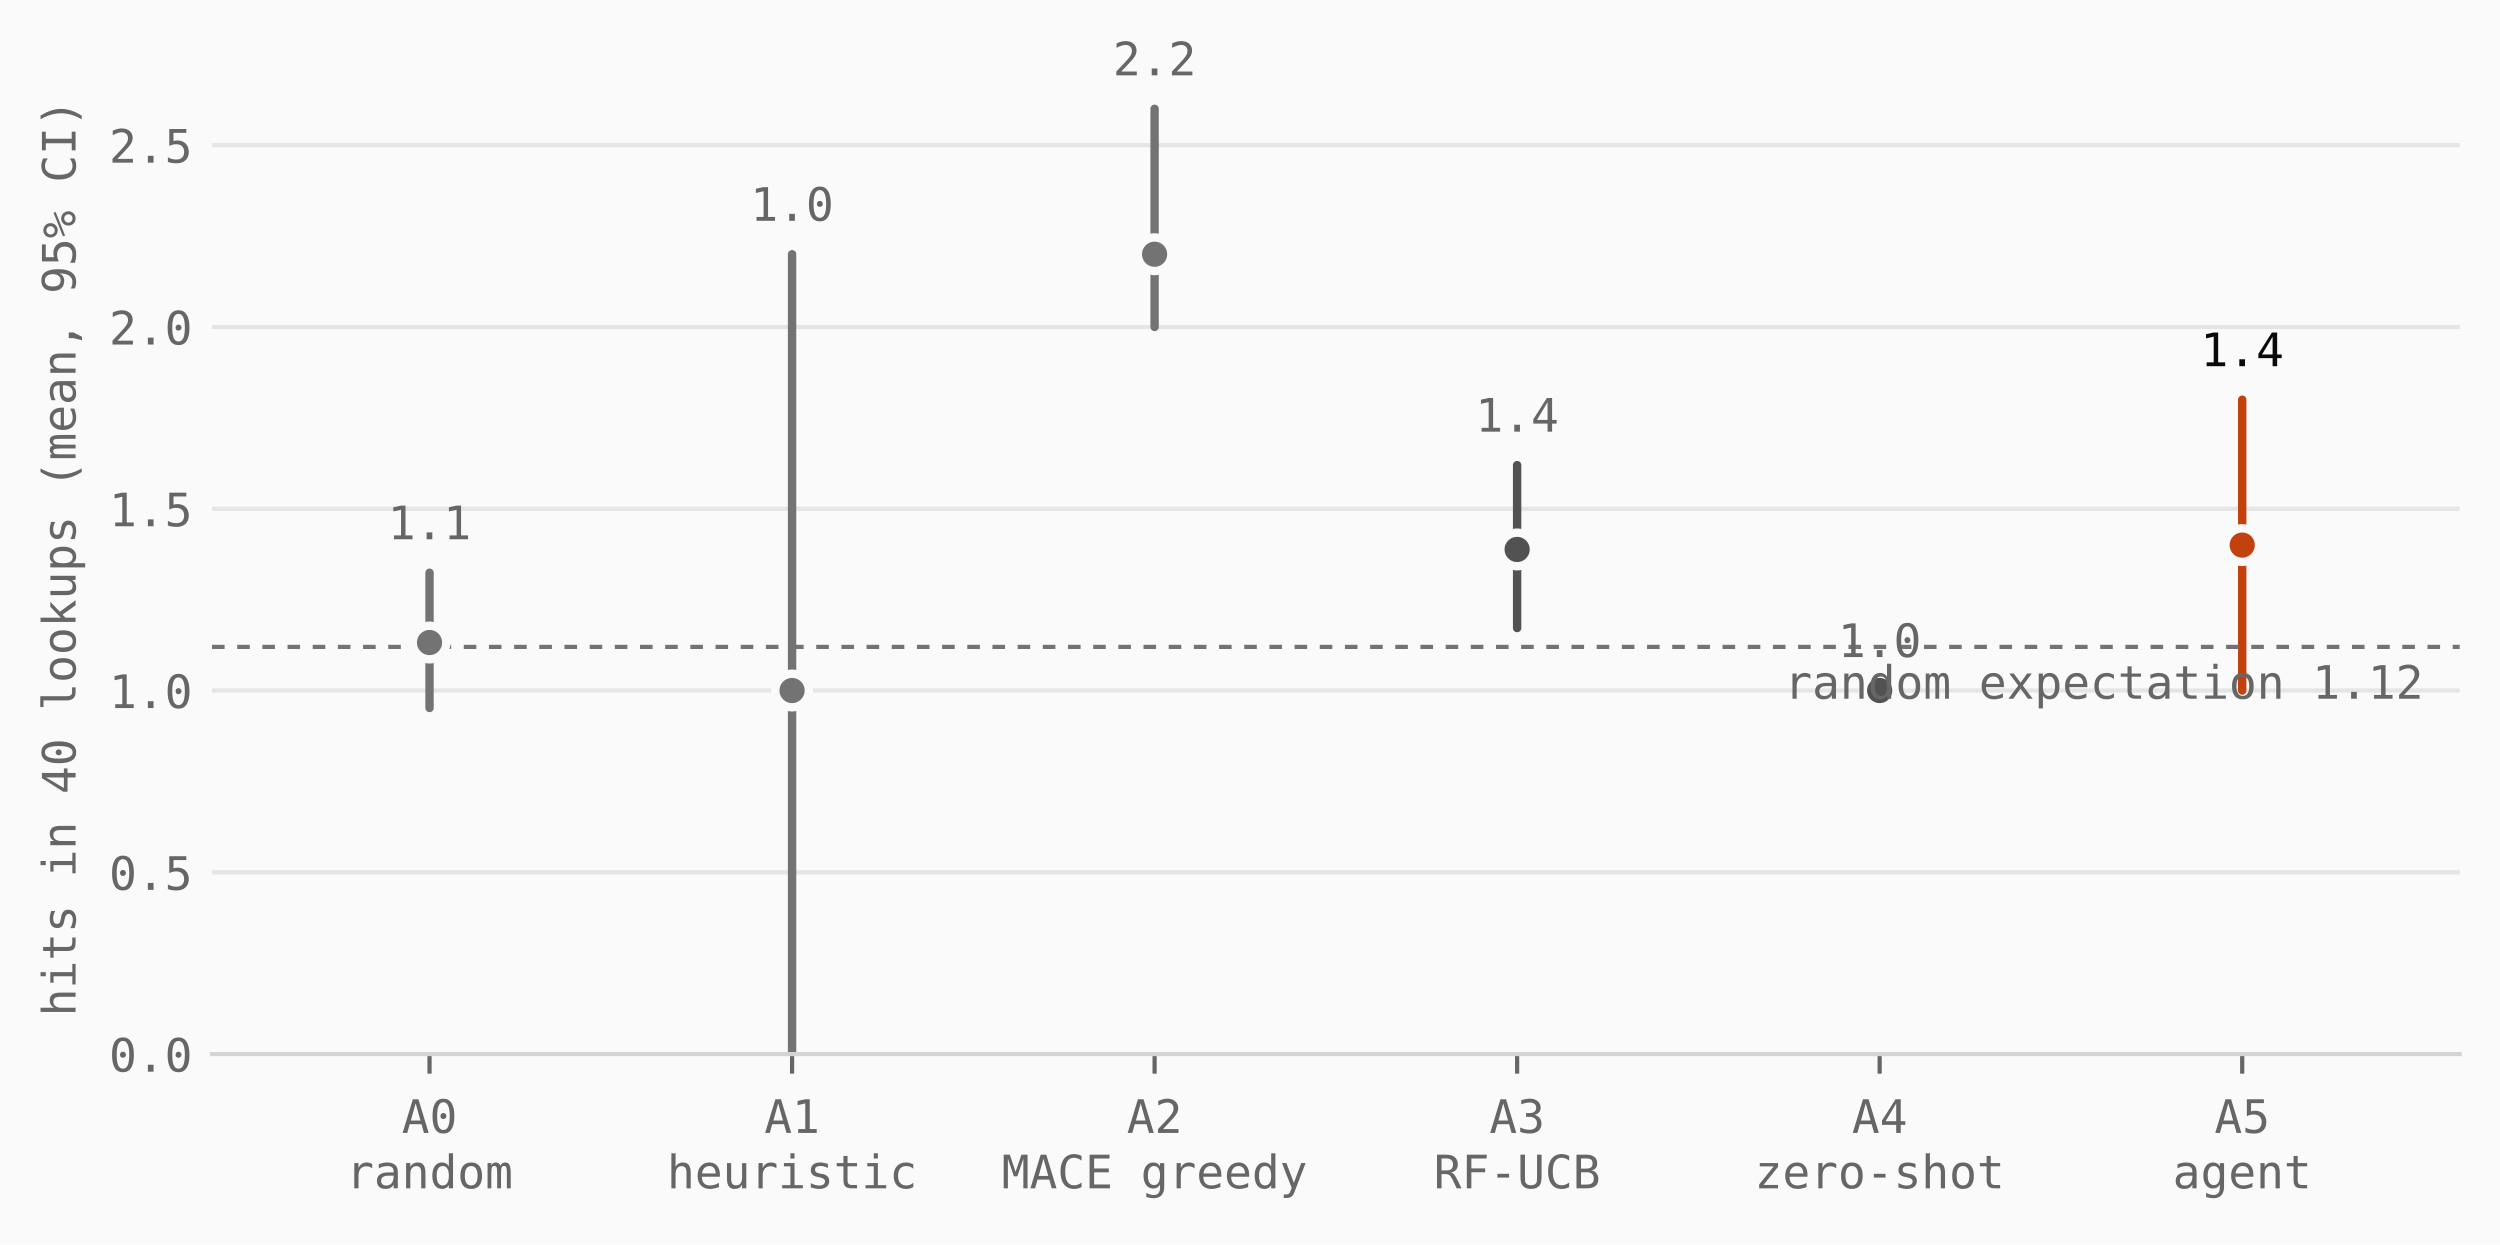
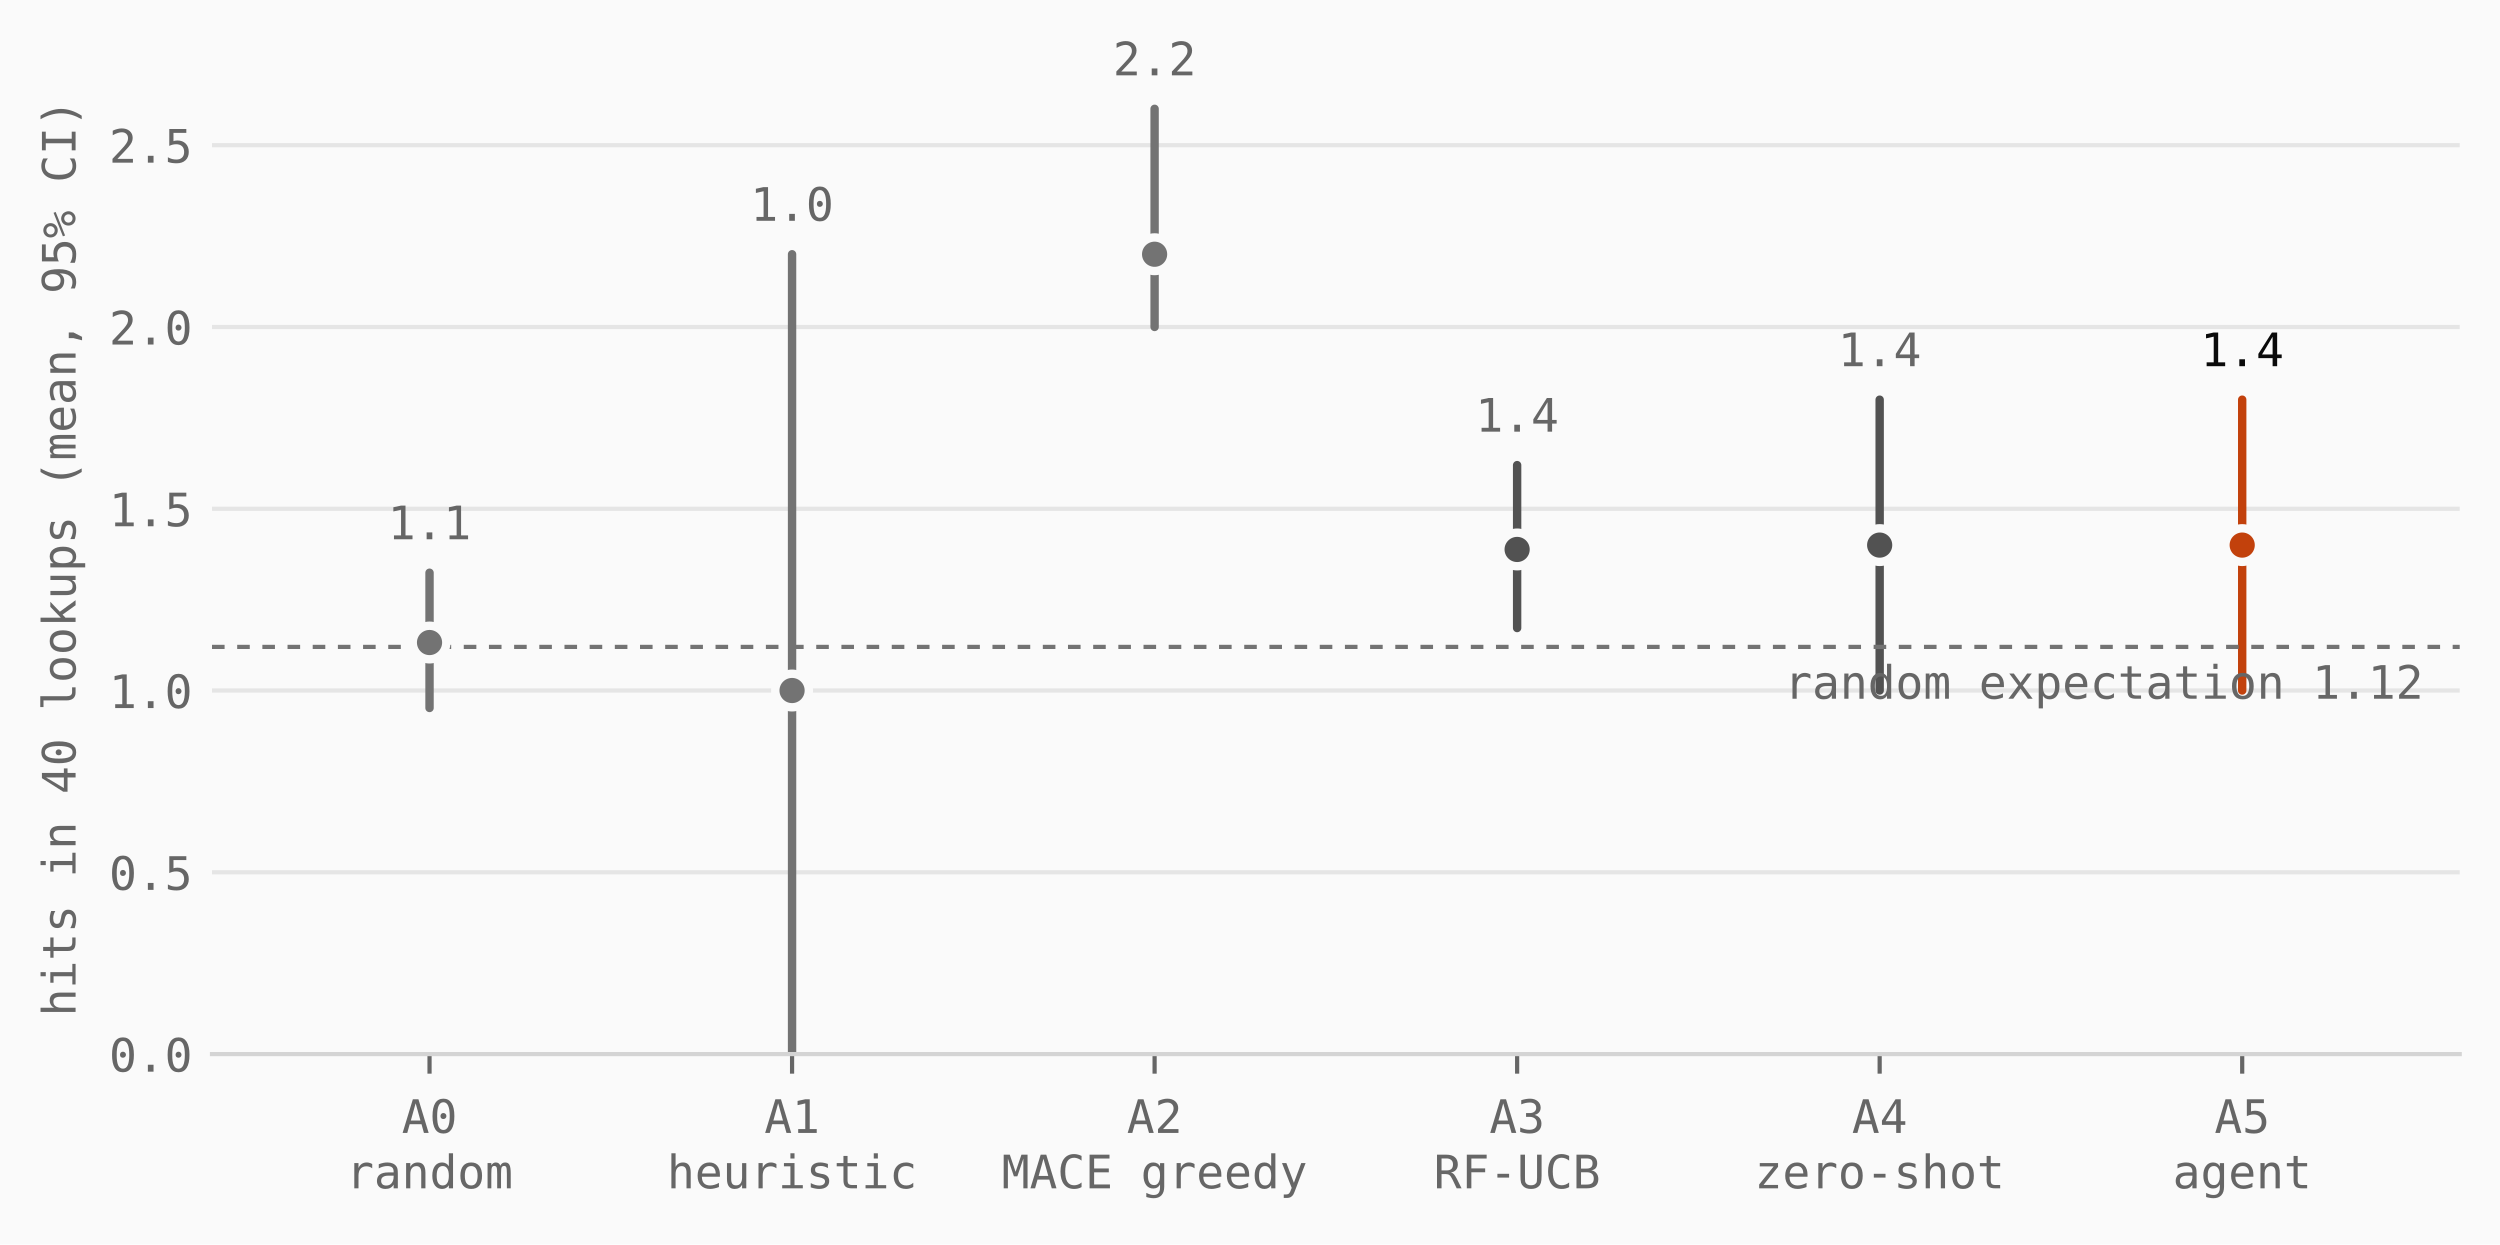
<svg xmlns="http://www.w3.org/2000/svg" xmlns:xlink="http://www.w3.org/1999/xlink" width="446.855pt" height="222.414pt" viewBox="0 0 446.855 222.414" version="1.1">
  <defs>
    <style type="text/css">*{stroke-linejoin: round; stroke-linecap: butt}</style>
  </defs>
  <g id="figure_1">
    <g id="patch_1">
      <path d="M 0 222.414  L 446.855 222.414  L 446.855 0  L 0 0  z " style="fill: #fafafa" />
    </g>
    <g id="axes_1">
      <g id="patch_2">
        <path d="M 37.895 188.41  L 439.655 188.41  L 439.655 11.002  L 37.895 11.002  L 37.895 188.41  z " style="fill: none" />
      </g>
      <g id="matplotlib.axis_1">
        <g id="xtick_1">
          <g id="line2d_1">
            <defs>
-               <path id="mc3dd3f4260" d="M 0 0  L 0 3.5  " style="stroke: #666666; stroke-width: 0.75" />
+               <path id="m2963140ce2" d="M 0 0  L 0 3.5  " style="stroke: #666666; stroke-width: 0.75" />
            </defs>
            <g>
-               <use xlink:href="#mc3dd3f4260" x="76.775" y="188.41" style="fill: #666666; stroke: #666666; stroke-width: 0.75" />
+               <use xlink:href="#m2963140ce2" x="76.775" y="188.41" style="fill: #666666; stroke: #666666; stroke-width: 0.75" />
            </g>
          </g>
          <g id="text_1">
            <text style="font-size: 8.25px; font-family: 'DejaVu Sans Mono'; fill: #666666" transform="translate(71.80799 202.5039)">A0</text>
            <text style="font-size: 8.25px; font-family: 'DejaVu Sans Mono'; fill: #666666" transform="translate(61.87447 212.4061)">random</text>
          </g>
        </g>
        <g id="xtick_2">
          <g id="line2d_2">
            <g>
-               <use xlink:href="#mc3dd3f4260" x="141.575" y="188.41" style="fill: #666666; stroke: #666666; stroke-width: 0.75" />
+               <use xlink:href="#m2963140ce2" x="141.575" y="188.41" style="fill: #666666; stroke: #666666; stroke-width: 0.75" />
            </g>
          </g>
          <g id="text_2">
            <text style="font-size: 8.25px; font-family: 'DejaVu Sans Mono'; fill: #666666" transform="translate(136.608 202.5039)">A1</text>
            <text style="font-size: 8.25px; font-family: 'DejaVu Sans Mono'; fill: #666666" transform="translate(119.2243 212.4061)">heuristic</text>
          </g>
        </g>
        <g id="xtick_3">
          <g id="line2d_3">
            <g>
-               <use xlink:href="#mc3dd3f4260" x="206.375" y="188.41" style="fill: #666666; stroke: #666666; stroke-width: 0.75" />
+               <use xlink:href="#m2963140ce2" x="206.375" y="188.41" style="fill: #666666; stroke: #666666; stroke-width: 0.75" />
            </g>
          </g>
          <g id="text_3">
            <text style="font-size: 8.25px; font-family: 'DejaVu Sans Mono'; fill: #666666" transform="translate(201.408 202.5039)">A2</text>
            <text style="font-size: 8.25px; font-family: 'DejaVu Sans Mono'; fill: #666666" transform="translate(179.0576 212.4061)">MACE greedy</text>
          </g>
        </g>
        <g id="xtick_4">
          <g id="line2d_4">
            <g>
-               <use xlink:href="#mc3dd3f4260" x="271.175" y="188.41" style="fill: #666666; stroke: #666666; stroke-width: 0.75" />
+               <use xlink:href="#m2963140ce2" x="271.175" y="188.41" style="fill: #666666; stroke: #666666; stroke-width: 0.75" />
            </g>
          </g>
          <g id="text_4">
            <text style="font-size: 8.25px; font-family: 'DejaVu Sans Mono'; fill: #666666" transform="translate(266.208 202.5039)">A3</text>
            <text style="font-size: 8.25px; font-family: 'DejaVu Sans Mono'; fill: #666666" transform="translate(256.2745 212.4055)">RF-UCB</text>
          </g>
        </g>
        <g id="xtick_5">
          <g id="line2d_5">
            <g>
-               <use xlink:href="#mc3dd3f4260" x="335.975" y="188.41" style="fill: #666666; stroke: #666666; stroke-width: 0.75" />
+               <use xlink:href="#m2963140ce2" x="335.975" y="188.41" style="fill: #666666; stroke: #666666; stroke-width: 0.75" />
            </g>
          </g>
          <g id="text_5">
            <text style="font-size: 8.25px; font-family: 'DejaVu Sans Mono'; fill: #666666" transform="translate(331.008 202.5039)">A4</text>
            <text style="font-size: 8.25px; font-family: 'DejaVu Sans Mono'; fill: #666666" transform="translate(313.6243 212.4061)">zero-shot</text>
          </g>
        </g>
        <g id="xtick_6">
          <g id="line2d_6">
            <g>
-               <use xlink:href="#mc3dd3f4260" x="400.775" y="188.41" style="fill: #666666; stroke: #666666; stroke-width: 0.75" />
+               <use xlink:href="#m2963140ce2" x="400.775" y="188.41" style="fill: #666666; stroke: #666666; stroke-width: 0.75" />
            </g>
          </g>
          <g id="text_6">
            <text style="font-size: 8.25px; font-family: 'DejaVu Sans Mono'; fill: #666666" transform="translate(395.808 202.5039)">A5</text>
            <text style="font-size: 8.25px; font-family: 'DejaVu Sans Mono'; fill: #666666" transform="translate(388.3579 212.4055)">agent</text>
          </g>
        </g>
      </g>
      <g id="matplotlib.axis_2">
        <g id="ytick_1">
          <g id="line2d_7">
-             <path d="M 37.895 188.41  L 439.655 188.41  " clip-path="url(#p41c24b660d)" style="fill: none; stroke: #e5e5e5; stroke-width: 0.75; stroke-linecap: square" />
+             <path d="M 37.895 188.41  L 439.655 188.41  " clip-path="url(#pbc50a9eb0e)" style="fill: none; stroke: #e5e5e5; stroke-width: 0.75; stroke-linecap: square" />
          </g>
          <g id="line2d_8" />
          <g id="text_7">
            <text style="font-size: 8.25px; font-family: 'DejaVu Sans Mono'; text-anchor: end; fill: #666666" x="34.395" y="191.544" transform="rotate(-0 34.39475 191.544)">0.0</text>
          </g>
        </g>
        <g id="ytick_2">
          <g id="line2d_9">
-             <path d="M 37.895 155.918  L 439.655 155.918  " clip-path="url(#p41c24b660d)" style="fill: none; stroke: #e5e5e5; stroke-width: 0.75; stroke-linecap: square" />
+             <path d="M 37.895 155.918  L 439.655 155.918  " clip-path="url(#pbc50a9eb0e)" style="fill: none; stroke: #e5e5e5; stroke-width: 0.75; stroke-linecap: square" />
          </g>
          <g id="line2d_10" />
          <g id="text_8">
            <text style="font-size: 8.25px; font-family: 'DejaVu Sans Mono'; text-anchor: end; fill: #666666" x="34.395" y="159.052" transform="rotate(-0 34.39475 159.0517)">0.5</text>
          </g>
        </g>
        <g id="ytick_3">
          <g id="line2d_11">
-             <path d="M 37.895 123.425  L 439.655 123.425  " clip-path="url(#p41c24b660d)" style="fill: none; stroke: #e5e5e5; stroke-width: 0.75; stroke-linecap: square" />
+             <path d="M 37.895 123.425  L 439.655 123.425  " clip-path="url(#pbc50a9eb0e)" style="fill: none; stroke: #e5e5e5; stroke-width: 0.75; stroke-linecap: square" />
          </g>
          <g id="line2d_12" />
          <g id="text_9">
            <text style="font-size: 8.25px; font-family: 'DejaVu Sans Mono'; text-anchor: end; fill: #666666" x="34.395" y="126.559" transform="rotate(-0 34.39475 126.5594)">1.0</text>
          </g>
        </g>
        <g id="ytick_4">
          <g id="line2d_13">
-             <path d="M 37.895 90.933  L 439.655 90.933  " clip-path="url(#p41c24b660d)" style="fill: none; stroke: #e5e5e5; stroke-width: 0.75; stroke-linecap: square" />
+             <path d="M 37.895 90.933  L 439.655 90.933  " clip-path="url(#pbc50a9eb0e)" style="fill: none; stroke: #e5e5e5; stroke-width: 0.75; stroke-linecap: square" />
          </g>
          <g id="line2d_14" />
          <g id="text_10">
            <text style="font-size: 8.25px; font-family: 'DejaVu Sans Mono'; text-anchor: end; fill: #666666" x="34.395" y="94.067" transform="rotate(-0 34.39475 94.06711)">1.5</text>
          </g>
        </g>
        <g id="ytick_5">
          <g id="line2d_15">
-             <path d="M 37.895 58.441  L 439.655 58.441  " clip-path="url(#p41c24b660d)" style="fill: none; stroke: #e5e5e5; stroke-width: 0.75; stroke-linecap: square" />
+             <path d="M 37.895 58.441  L 439.655 58.441  " clip-path="url(#pbc50a9eb0e)" style="fill: none; stroke: #e5e5e5; stroke-width: 0.75; stroke-linecap: square" />
          </g>
          <g id="line2d_16" />
          <g id="text_11">
            <text style="font-size: 8.25px; font-family: 'DejaVu Sans Mono'; text-anchor: end; fill: #666666" x="34.395" y="61.575" transform="rotate(-0 34.39475 61.5748)">2.0</text>
          </g>
        </g>
        <g id="ytick_6">
          <g id="line2d_17">
-             <path d="M 37.895 25.948  L 439.655 25.948  " clip-path="url(#p41c24b660d)" style="fill: none; stroke: #e5e5e5; stroke-width: 0.75; stroke-linecap: square" />
+             <path d="M 37.895 25.948  L 439.655 25.948  " clip-path="url(#pbc50a9eb0e)" style="fill: none; stroke: #e5e5e5; stroke-width: 0.75; stroke-linecap: square" />
          </g>
          <g id="line2d_18" />
          <g id="text_12">
            <text style="font-size: 8.25px; font-family: 'DejaVu Sans Mono'; text-anchor: end; fill: #666666" x="34.395" y="29.082" transform="rotate(-0 34.39475 29.0825)">2.5</text>
          </g>
        </g>
        <g id="text_13">
          <text style="font-size: 8.25px; font-family: 'DejaVu Sans Mono'; text-anchor: middle; fill: #666666" x="13.513" y="99.706" transform="rotate(-90 13.51254 99.706)">hits in 40 lookups (mean, 95% CI)</text>
        </g>
      </g>
      <g id="line2d_19">
-         <path d="M 76.775 126.545  L 76.775 102.37  " clip-path="url(#p41c24b660d)" style="fill: none; stroke: #737373; stroke-width: 1.5; stroke-linecap: round" />
+         <path d="M 76.775 126.545  L 76.775 102.37  " clip-path="url(#pbc50a9eb0e)" style="fill: none; stroke: #737373; stroke-width: 1.5; stroke-linecap: round" />
      </g>
      <g id="line2d_20">
-         <path d="M 141.575 188.41  L 141.575 45.444  " clip-path="url(#p41c24b660d)" style="fill: none; stroke: #737373; stroke-width: 1.5; stroke-linecap: round" />
+         <path d="M 141.575 188.41  L 141.575 45.444  " clip-path="url(#pbc50a9eb0e)" style="fill: none; stroke: #737373; stroke-width: 1.5; stroke-linecap: round" />
      </g>
      <g id="line2d_21">
-         <path d="M 206.375 58.441  L 206.375 19.45  " clip-path="url(#p41c24b660d)" style="fill: none; stroke: #737373; stroke-width: 1.5; stroke-linecap: round" />
+         <path d="M 206.375 58.441  L 206.375 19.45  " clip-path="url(#pbc50a9eb0e)" style="fill: none; stroke: #737373; stroke-width: 1.5; stroke-linecap: round" />
      </g>
      <g id="line2d_22">
-         <path d="M 271.175 112.255  L 271.175 83.135  " clip-path="url(#p41c24b660d)" style="fill: none; stroke: #525252; stroke-width: 1.5; stroke-linecap: round" />
+         <path d="M 271.175 112.255  L 271.175 83.135  " clip-path="url(#pbc50a9eb0e)" style="fill: none; stroke: #525252; stroke-width: 1.5; stroke-linecap: round" />
      </g>
      <g id="line2d_23">
-         <path d="M 335.975 123.425  L 335.975 123.425  " clip-path="url(#p41c24b660d)" style="fill: none; stroke: #525252; stroke-width: 1.5; stroke-linecap: round" />
+         <path d="M 335.975 123.425  L 335.975 71.438  " clip-path="url(#pbc50a9eb0e)" style="fill: none; stroke: #525252; stroke-width: 1.5; stroke-linecap: round" />
      </g>
      <g id="line2d_24">
-         <path d="M 400.775 123.425  L 400.775 71.438  " clip-path="url(#p41c24b660d)" style="fill: none; stroke: #c2410c; stroke-width: 1.5; stroke-linecap: round" />
+         <path d="M 400.775 123.425  L 400.775 71.438  " clip-path="url(#pbc50a9eb0e)" style="fill: none; stroke: #c2410c; stroke-width: 1.5; stroke-linecap: round" />
      </g>
      <g id="line2d_25">
-         <path d="M 37.895 115.627  L 439.655 115.627  " clip-path="url(#p41c24b660d)" style="fill: none; stroke-dasharray: 2.25,2.25; stroke-dashoffset: 0; stroke: #737373; stroke-width: 0.75" />
+         <path d="M 37.895 115.627  L 439.655 115.627  " clip-path="url(#pbc50a9eb0e)" style="fill: none; stroke-dasharray: 2.25,2.25; stroke-dashoffset: 0; stroke: #737373; stroke-width: 0.75" />
      </g>
      <g id="patch_3">
        <path d="M 37.895 188.41  L 439.655 188.41  " style="fill: none; stroke: #d4d4d4; stroke-width: 0.75; stroke-linejoin: miter; stroke-linecap: square" />
      </g>
      <g id="line2d_26">
        <defs>
-           <path id="m4a62a8b0e7" d="M 0 3  C 0.796 3 1.559 2.684 2.121 2.121  C 2.684 1.559 3 0.796 3 0  C 3 -0.796 2.684 -1.559 2.121 -2.121  C 1.559 -2.684 0.796 -3 0 -3  C -0.796 -3 -1.559 -2.684 -2.121 -2.121  C -2.684 -1.559 -3 -0.796 -3 0  C -3 0.796 -2.684 1.559 -2.121 2.121  C -1.559 2.684 -0.796 3 0 3  z " style="stroke: #fafafa; stroke-width: 1.5" />
+           <path id="m0f6d5d67ca" d="M 0 3  C 0.796 3 1.559 2.684 2.121 2.121  C 2.684 1.559 3 0.796 3 0  C 3 -0.796 2.684 -1.559 2.121 -2.121  C 1.559 -2.684 0.796 -3 0 -3  C -0.796 -3 -1.559 -2.684 -2.121 -2.121  C -2.684 -1.559 -3 -0.796 -3 0  C -3 0.796 -2.684 1.559 -2.121 2.121  C -1.559 2.684 -0.796 3 0 3  z " style="stroke: #fafafa; stroke-width: 1.5" />
        </defs>
-         <g clip-path="url(#p41c24b660d)">
-           <use xlink:href="#m4a62a8b0e7" x="76.775" y="114.847" style="fill: #737373; stroke: #fafafa; stroke-width: 1.5" />
+         <g clip-path="url(#pbc50a9eb0e)">
+           <use xlink:href="#m0f6d5d67ca" x="76.775" y="114.847" style="fill: #737373; stroke: #fafafa; stroke-width: 1.5" />
        </g>
      </g>
      <g id="text_14">
        <text style="font-size: 8.25px; font-family: 'DejaVu Sans Mono'; text-anchor: middle; fill: #666666" x="76.775" y="96.388" transform="rotate(-0 76.77475 96.38844)">1.1</text>
      </g>
      <g id="line2d_27">
-         <g clip-path="url(#p41c24b660d)">
-           <use xlink:href="#m4a62a8b0e7" x="141.575" y="123.425" style="fill: #737373; stroke: #fafafa; stroke-width: 1.5" />
+         <g clip-path="url(#pbc50a9eb0e)">
+           <use xlink:href="#m0f6d5d67ca" x="141.575" y="123.425" style="fill: #737373; stroke: #fafafa; stroke-width: 1.5" />
        </g>
      </g>
      <g id="text_15">
        <text style="font-size: 8.25px; font-family: 'DejaVu Sans Mono'; text-anchor: middle; fill: #666666" x="141.575" y="39.462" transform="rotate(-0 141.5747 39.46191)">1.0</text>
      </g>
      <g id="line2d_28">
-         <g clip-path="url(#p41c24b660d)">
-           <use xlink:href="#m4a62a8b0e7" x="206.375" y="45.444" style="fill: #737373; stroke: #fafafa; stroke-width: 1.5" />
+         <g clip-path="url(#pbc50a9eb0e)">
+           <use xlink:href="#m0f6d5d67ca" x="206.375" y="45.444" style="fill: #737373; stroke: #fafafa; stroke-width: 1.5" />
        </g>
      </g>
      <g id="text_16">
        <text style="font-size: 8.25px; font-family: 'DejaVu Sans Mono'; text-anchor: middle; fill: #666666" x="206.375" y="13.468" transform="rotate(-0 206.3747 13.46807)">2.2</text>
      </g>
      <g id="line2d_29">
        <defs>
-           <path id="meff258c6f1" d="M 0 3  C 0.796 3 1.559 2.684 2.121 2.121  C 2.684 1.559 3 0.796 3 0  C 3 -0.796 2.684 -1.559 2.121 -2.121  C 1.559 -2.684 0.796 -3 0 -3  C -0.796 -3 -1.559 -2.684 -2.121 -2.121  C -2.684 -1.559 -3 -0.796 -3 0  C -3 0.796 -2.684 1.559 -2.121 2.121  C -1.559 2.684 -0.796 3 0 3  z " style="stroke: #fafafa; stroke-width: 1.5" />
+           <path id="m48b6eb9a04" d="M 0 3  C 0.796 3 1.559 2.684 2.121 2.121  C 2.684 1.559 3 0.796 3 0  C 3 -0.796 2.684 -1.559 2.121 -2.121  C 1.559 -2.684 0.796 -3 0 -3  C -0.796 -3 -1.559 -2.684 -2.121 -2.121  C -2.684 -1.559 -3 -0.796 -3 0  C -3 0.796 -2.684 1.559 -2.121 2.121  C -1.559 2.684 -0.796 3 0 3  z " style="stroke: #fafafa; stroke-width: 1.5" />
        </defs>
-         <g clip-path="url(#p41c24b660d)">
-           <use xlink:href="#meff258c6f1" x="271.175" y="98.211" style="fill: #525252; stroke: #fafafa; stroke-width: 1.5" />
+         <g clip-path="url(#pbc50a9eb0e)">
+           <use xlink:href="#m48b6eb9a04" x="271.175" y="98.211" style="fill: #525252; stroke: #fafafa; stroke-width: 1.5" />
        </g>
      </g>
      <g id="text_17">
        <text style="font-size: 8.25px; font-family: 'DejaVu Sans Mono'; text-anchor: middle; fill: #666666" x="271.175" y="77.153" transform="rotate(-0 271.1747 77.15299)">1.4</text>
      </g>
      <g id="line2d_30">
-         <g clip-path="url(#p41c24b660d)">
-           <use xlink:href="#meff258c6f1" x="335.975" y="123.425" style="fill: #525252; stroke: #fafafa; stroke-width: 1.5" />
+         <g clip-path="url(#pbc50a9eb0e)">
+           <use xlink:href="#m48b6eb9a04" x="335.975" y="97.432" style="fill: #525252; stroke: #fafafa; stroke-width: 1.5" />
        </g>
      </g>
      <g id="text_18">
-         <text style="font-size: 8.25px; font-family: 'DejaVu Sans Mono'; text-anchor: middle; fill: #666666" x="335.975" y="117.443" transform="rotate(-0 335.9747 117.4435)">1.0</text>
+         <text style="font-size: 8.25px; font-family: 'DejaVu Sans Mono'; text-anchor: middle; fill: #666666" x="335.975" y="65.456" transform="rotate(-0 335.9747 65.45576)">1.4</text>
      </g>
      <g id="line2d_31">
        <defs>
-           <path id="m0f318c4587" d="M 0 3  C 0.796 3 1.559 2.684 2.121 2.121  C 2.684 1.559 3 0.796 3 0  C 3 -0.796 2.684 -1.559 2.121 -2.121  C 1.559 -2.684 0.796 -3 0 -3  C -0.796 -3 -1.559 -2.684 -2.121 -2.121  C -2.684 -1.559 -3 -0.796 -3 0  C -3 0.796 -2.684 1.559 -2.121 2.121  C -1.559 2.684 -0.796 3 0 3  z " style="stroke: #fafafa; stroke-width: 1.5" />
+           <path id="m9b3c790c08" d="M 0 3  C 0.796 3 1.559 2.684 2.121 2.121  C 2.684 1.559 3 0.796 3 0  C 3 -0.796 2.684 -1.559 2.121 -2.121  C 1.559 -2.684 0.796 -3 0 -3  C -0.796 -3 -1.559 -2.684 -2.121 -2.121  C -2.684 -1.559 -3 -0.796 -3 0  C -3 0.796 -2.684 1.559 -2.121 2.121  C -1.559 2.684 -0.796 3 0 3  z " style="stroke: #fafafa; stroke-width: 1.5" />
        </defs>
-         <g clip-path="url(#p41c24b660d)">
-           <use xlink:href="#m0f318c4587" x="400.775" y="97.432" style="fill: #c2410c; stroke: #fafafa; stroke-width: 1.5" />
+         <g clip-path="url(#pbc50a9eb0e)">
+           <use xlink:href="#m9b3c790c08" x="400.775" y="97.432" style="fill: #c2410c; stroke: #fafafa; stroke-width: 1.5" />
        </g>
      </g>
      <g id="text_19">
        <text style="font-size: 8.25px; font-family: 'DejaVu Sans Mono'; text-anchor: middle; fill: #0a0a0a" x="400.775" y="65.456" transform="rotate(-0 400.7747 65.45576)">1.4</text>
      </g>
      <g id="text_20">
        <text style="font-size: 8.25px; font-family: 'DejaVu Sans Mono'; text-anchor: end; fill: #666666" x="433.175" y="124.896" transform="rotate(-0 433.1747 124.8959)">random expectation 1.12</text>
      </g>
    </g>
  </g>
  <defs>
-     <clipPath id="p41c24b660d">
+     <clipPath id="pbc50a9eb0e">
      <rect x="37.895" y="11.002" width="401.76" height="177.408" />
    </clipPath>
  </defs>
</svg>
